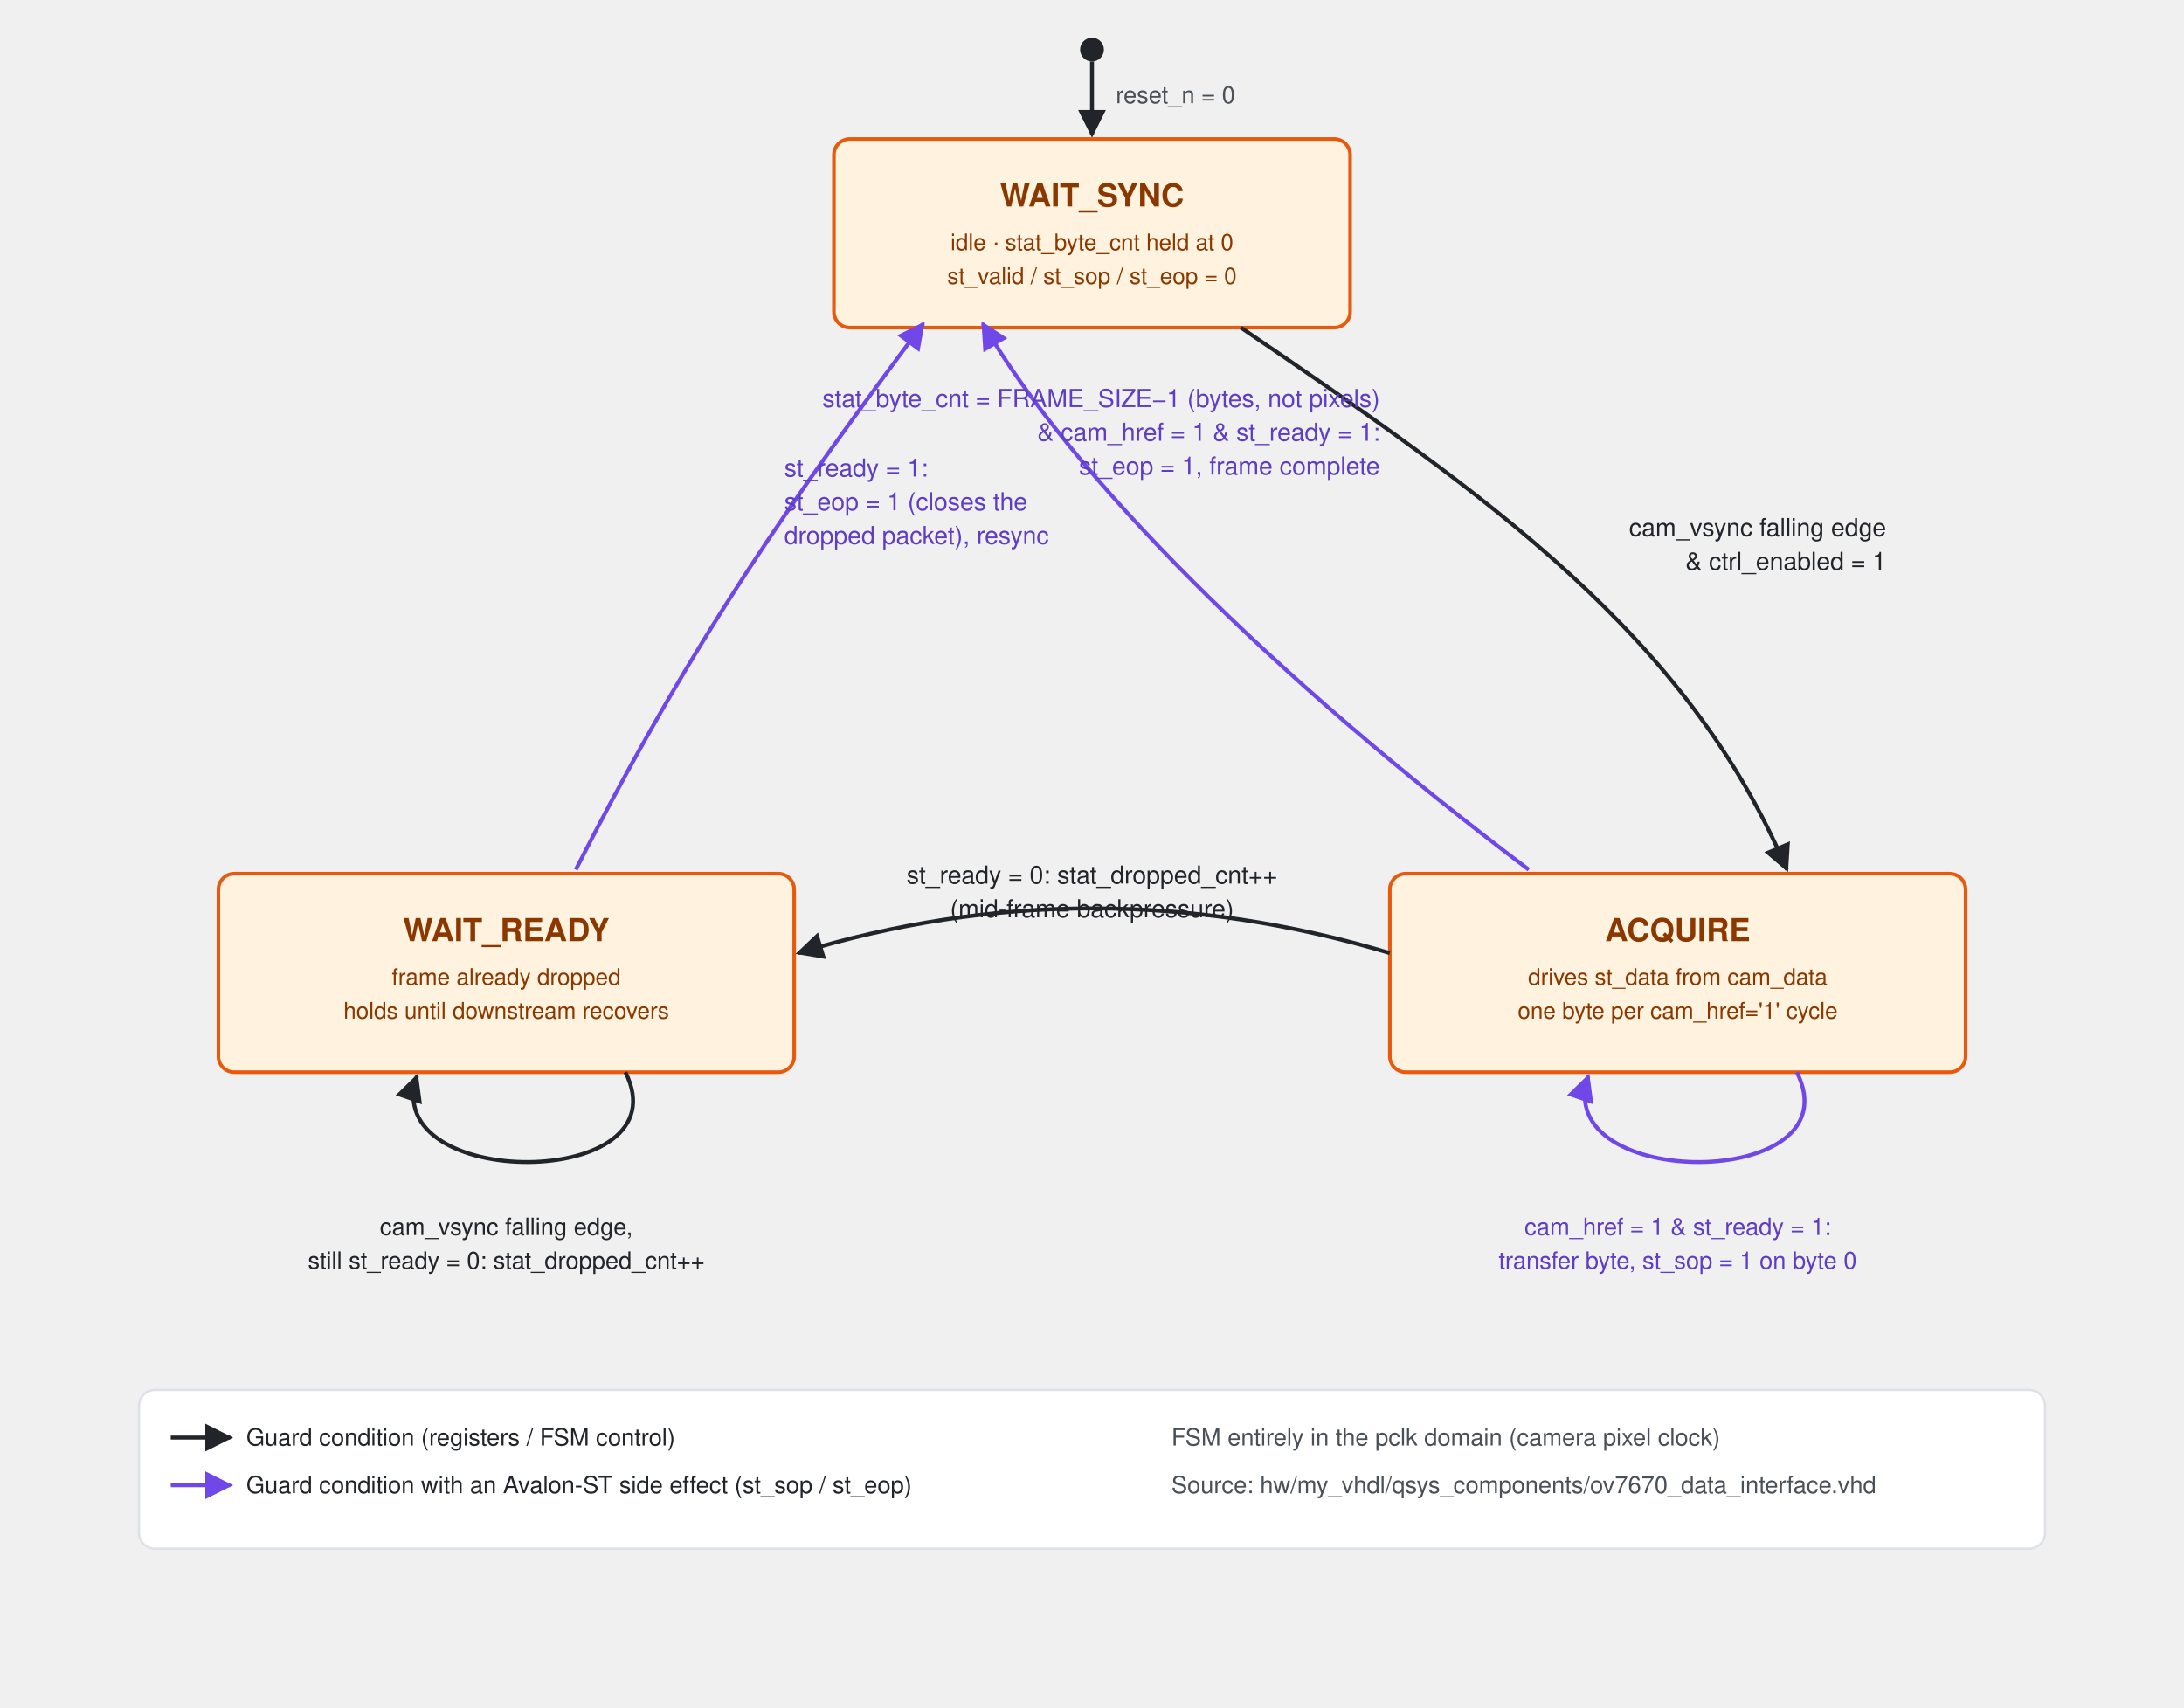
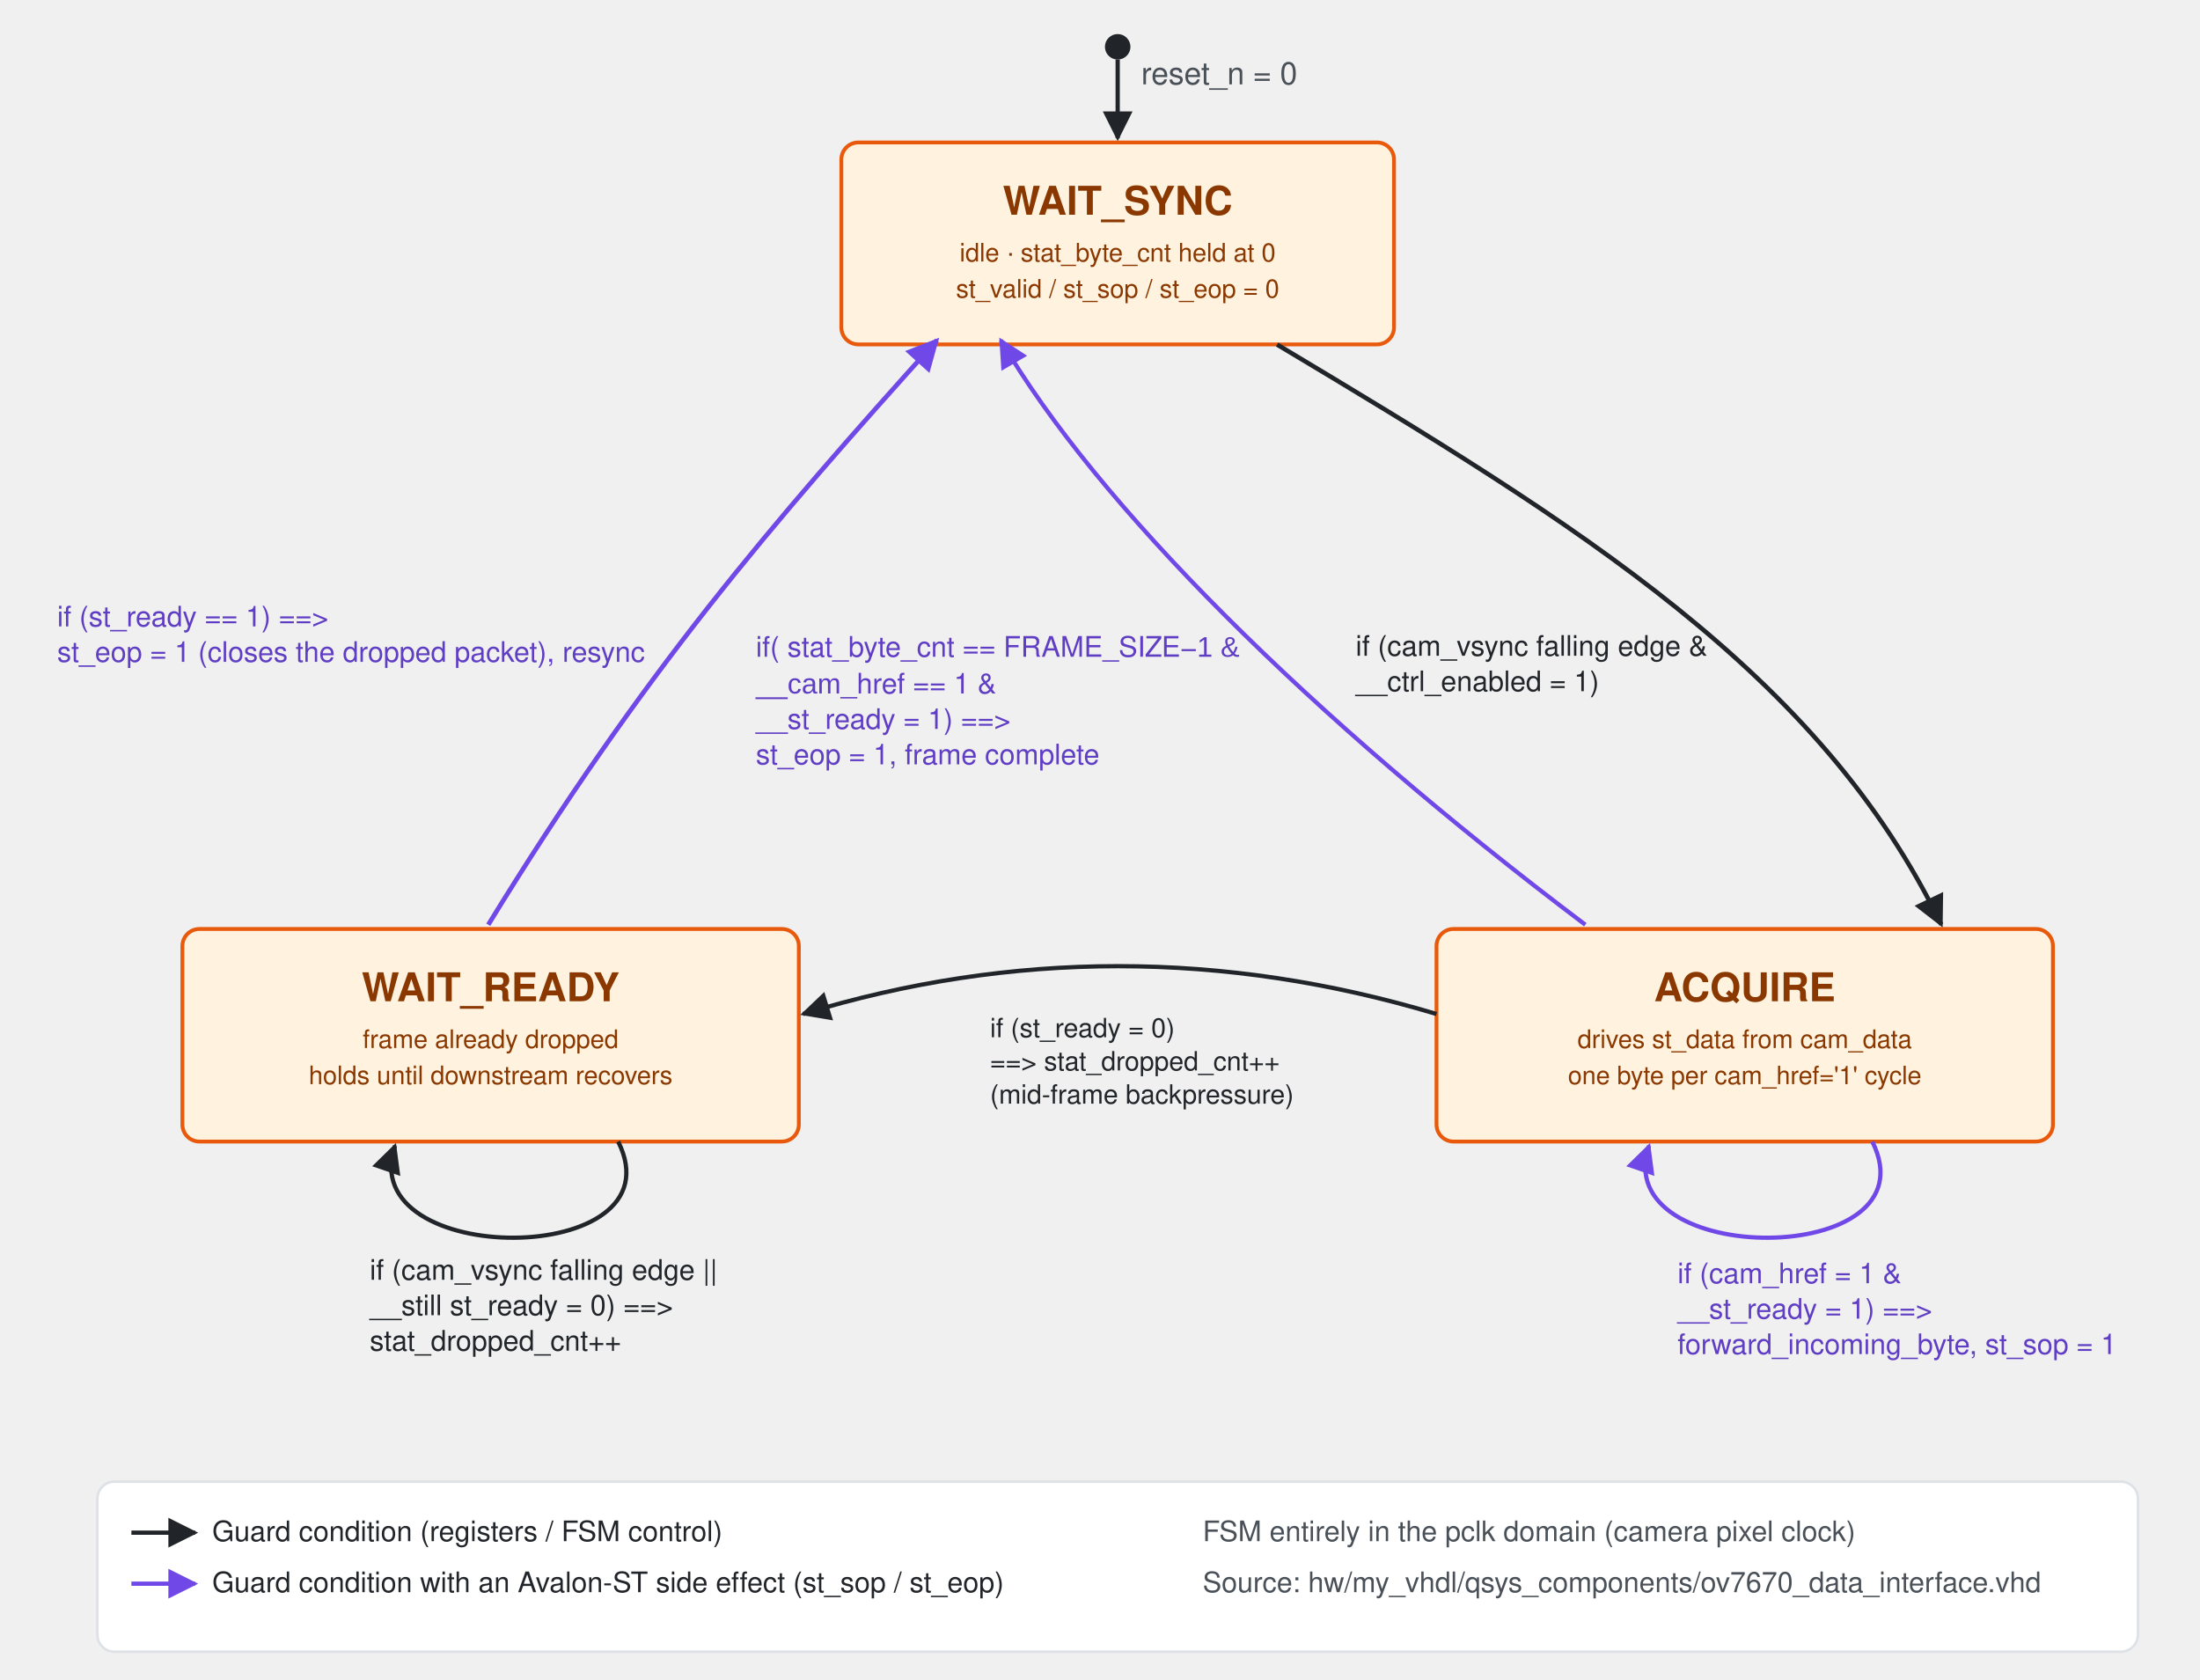
- <svg xmlns="http://www.w3.org/2000/svg" viewBox="0 0 1100 860" font-family="Helvetica, Arial, sans-serif">
-   <defs>
+ <svg xmlns="http://www.w3.org/2000/svg" viewBox="0 0 1035 790" font-family="Helvetica, Arial, sans-serif" version="1.1" id="svg96" width="1035" height="790">
+   <defs id="defs8">
    <marker id="arrow" viewBox="0 0 10 10" refX="9" refY="5" markerWidth="7" markerHeight="7" orient="auto-start-reverse">
-       <path d="M0,0 L10,5 L0,10 z" fill="#212529" />
+       <path d="M 0,0 10,5 0,10 Z" fill="#212529" id="path2" />
    </marker>
    <marker id="arrowST" viewBox="0 0 10 10" refX="9" refY="5" markerWidth="7" markerHeight="7" orient="auto-start-reverse">
-       <path d="M0,0 L10,5 L0,10 z" fill="#7048e8" />
+       <path d="M 0,0 10,5 0,10 Z" fill="#7048e8" id="path5" />
    </marker>
  </defs>
-   <circle cx="550" cy="25" r="6" fill="#212529" />
-   <line x1="550" y1="31" x2="550" y2="68" stroke="#212529" stroke-width="2" marker-end="url(#arrow)" />
-   <text x="562" y="52" font-size="12" fill="#495057">reset_n = 0</text>
-   <rect x="420" y="70" width="260" height="95" rx="8" fill="#fff3e0" stroke="#e8590c" stroke-width="1.8" />
-   <text x="550" y="104" font-size="16" font-weight="bold" fill="#8a3800" text-anchor="middle">WAIT_SYNC</text>
-   <text x="550" y="126" font-size="11.5" fill="#8a3800" text-anchor="middle">idle · stat_byte_cnt held at 0</text>
-   <text x="550" y="143" font-size="11.5" fill="#8a3800" text-anchor="middle">st_valid / st_sop / st_eop = 0</text>
-   <rect x="110" y="440" width="290" height="100" rx="8" fill="#fff3e0" stroke="#e8590c" stroke-width="1.8" />
-   <text x="255" y="474" font-size="16" font-weight="bold" fill="#8a3800" text-anchor="middle">WAIT_READY</text>
-   <text x="255" y="496" font-size="11.5" fill="#8a3800" text-anchor="middle">frame already dropped</text>
-   <text x="255" y="513" font-size="11.5" fill="#8a3800" text-anchor="middle">holds until downstream recovers</text>
-   <rect x="700" y="440" width="290" height="100" rx="8" fill="#fff3e0" stroke="#e8590c" stroke-width="1.8" />
-   <text x="845" y="474" font-size="16" font-weight="bold" fill="#8a3800" text-anchor="middle">ACQUIRE</text>
-   <text x="845" y="496" font-size="11.5" fill="#8a3800" text-anchor="middle">drives st_data from cam_data</text>
-   <text x="845" y="513" font-size="11.5" fill="#8a3800" text-anchor="middle">one byte per cam_href='1' cycle</text>
-   <path d="M625,165 C 750,250 850,320 900,438" fill="none" stroke="#212529" stroke-width="2" marker-end="url(#arrow)" />
-   <text x="950" y="270" font-size="12.5" fill="#212529" text-anchor="end">cam_vsync falling edge</text>
-   <text x="950" y="287" font-size="12.5" fill="#212529" text-anchor="end">&amp; ctrl_enabled = 1</text>
-   <path d="M770,438 C 640,340 540,240 495,163" fill="none" stroke="#7048e8" stroke-width="2" marker-end="url(#arrowST)" />
-   <text x="695" y="205" font-size="12.5" fill="#5f3dc4" text-anchor="end">stat_byte_cnt = FRAME_SIZE−1 (bytes, not pixels)</text>
-   <text x="695" y="222" font-size="12.5" fill="#5f3dc4" text-anchor="end">&amp; cam_href = 1 &amp; st_ready = 1:</text>
-   <text x="695" y="239" font-size="12.5" fill="#5f3dc4" text-anchor="end">st_eop = 1, frame complete</text>
-   <path d="M700,480 C 600,450 500,450 402,480" fill="none" stroke="#212529" stroke-width="2" marker-end="url(#arrow)" />
-   <text x="550" y="445" font-size="12.5" fill="#212529" text-anchor="middle">st_ready = 0: stat_dropped_cnt++</text>
-   <text x="550" y="462" font-size="12.5" fill="#212529" text-anchor="middle">(mid-frame backpressure)</text>
-   <path d="M290,438 C 350,320 400,250 465,163" fill="none" stroke="#7048e8" stroke-width="2" marker-end="url(#arrowST)" />
-   <text x="395" y="240" font-size="12.5" fill="#5f3dc4" text-anchor="start">st_ready = 1:</text>
-   <text x="395" y="257" font-size="12.5" fill="#5f3dc4" text-anchor="start">st_eop = 1 (closes the</text>
-   <text x="395" y="274" font-size="12.5" fill="#5f3dc4" text-anchor="start">dropped packet), resync</text>
-   <path d="M315,540 C 345,600 190,600 210,542" fill="none" stroke="#212529" stroke-width="2" marker-end="url(#arrow)" />
-   <text x="255" y="622" font-size="12" fill="#212529" text-anchor="middle">cam_vsync falling edge,</text>
-   <text x="255" y="639" font-size="12" fill="#212529" text-anchor="middle">still st_ready = 0: stat_dropped_cnt++</text>
-   <path d="M905,540 C 935,600 780,600 800,542" fill="none" stroke="#7048e8" stroke-width="2" marker-end="url(#arrowST)" />
-   <text x="845" y="622" font-size="12" fill="#5f3dc4" text-anchor="middle">cam_href = 1 &amp; st_ready = 1:</text>
-   <text x="845" y="639" font-size="12" fill="#5f3dc4" text-anchor="middle">transfer byte, st_sop = 1 on byte 0</text>
-   <g transform="translate(70,700)">
-     <rect x="0" y="0" width="960" height="80" rx="8" fill="#ffffff" stroke="#dee2e6" stroke-width="1.2" />
-     <line x1="16" y1="24" x2="46" y2="24" stroke="#212529" stroke-width="2" marker-end="url(#arrow)" />
-     <text x="54" y="28" font-size="12" fill="#212529">Guard condition (registers / FSM control)</text>
-     <line x1="16" y1="48" x2="46" y2="48" stroke="#7048e8" stroke-width="2" marker-end="url(#arrowST)" />
-     <text x="54" y="52" font-size="12" fill="#212529">Guard condition with an Avalon-ST side effect (st_sop / st_eop)</text>
-     <text x="520" y="28" font-size="12" fill="#495057">FSM entirely in the pclk domain (camera pixel clock)</text>
-     <text x="520" y="52" font-size="12" fill="#495057">Source: hw/my_vhdl/qsys_components/ov7670_data_interface.vhd</text>
+   <circle cx="525.816" cy="22.018" r="6" fill="#212529" id="circle10" />
+   <line x1="525.816" y1="28.018" x2="525.816" y2="65.018" stroke="#212529" stroke-width="2" marker-end="url(#arrow)" id="line12" />
+   <text x="536.882" y="39.685" font-size="12px" fill="#495057" id="text14" style="font-size:14.667px">reset_n = 0</text>
+   <rect x="395.816" y="67.018" width="260" height="95" rx="8" fill="#fff3e0" stroke="#e8590c" stroke-width="1.8" id="rect16" />
+   <text x="525.816" y="101.018" font-size="16" font-weight="bold" fill="#8a3800" text-anchor="middle" id="text18" style="font-size:18.667px">WAIT_SYNC</text>
+   <text x="525.816" y="123.018" font-size="11.5" fill="#8a3800" text-anchor="middle" id="text20" style="font-size:12px">idle · stat_byte_cnt held at 0</text>
+   <text x="525.816" y="140.018" font-size="11.5" fill="#8a3800" text-anchor="middle" id="text22" style="font-size:12px">st_valid / st_sop / st_eop = 0</text>
+   <rect x="85.816" y="437.018" width="290" height="100" rx="8" fill="#fff3e0" stroke="#e8590c" stroke-width="1.8" id="rect24" />
+   <text x="230.816" y="471.018" font-size="16" font-weight="bold" fill="#8a3800" text-anchor="middle" id="text26" style="font-size:18.667px">WAIT_READY</text>
+   <text x="230.816" y="493.018" font-size="11.5" fill="#8a3800" text-anchor="middle" id="text28" style="font-size:12px">frame already dropped</text>
+   <text x="230.816" y="510.018" font-size="11.5" fill="#8a3800" text-anchor="middle" id="text30" style="font-size:12px">holds until downstream recovers</text>
+   <rect x="675.816" y="437.018" width="290" height="100" rx="8" fill="#fff3e0" stroke="#e8590c" stroke-width="1.8" id="rect32" />
+   <text x="820.816" y="471.018" font-size="16" font-weight="bold" fill="#8a3800" text-anchor="middle" id="text34" style="font-size:18.667px">ACQUIRE</text>
+   <text x="820.816" y="493.018" font-size="11.5" fill="#8a3800" text-anchor="middle" id="text36" style="font-size:12px">drives st_data from cam_data</text>
+   <text x="820.816" y="510.018" font-size="11.5" fill="#8a3800" text-anchor="middle" id="text38" style="font-size:11.867px">one byte per cam_href='1' cycle</text>
+   <path d="m 600.818,162.087 c 142.022,84.957 255.64,154.922 312.449,272.862" fill="none" stroke="#212529" stroke-width="2.131" marker-end="url(#arrow)" id="path40" />
+   <text x="637.792" y="308.497" font-size="12.5" fill="#212529" text-anchor="end" id="text42" style="font-size:13.333px">
+     <tspan id="tspan158014" x="637.792" y="308.497" style="text-align:start;text-anchor:start">if (cam_vsync falling edge &amp;</tspan>
+     <tspan x="637.792" y="325.163" style="text-align:start;text-anchor:start" id="tspan164182">__ctrl_enabled = 1)</tspan>
+   </text>
+   <path d="m 745.816,435.018 c -130,-98 -230,-198 -275,-275" fill="none" stroke="#7048e8" stroke-width="2" marker-end="url(#arrowST)" id="path46" />
+   <text x="355.61" y="308.942" font-size="12.5" fill="#5f3dc4" text-anchor="end" id="text48" style="font-size:13.333px;text-align:start;text-anchor:start">
+     <tspan id="tspan110012" x="355.61" y="308.942" style="text-align:start;text-anchor:start">if( stat_byte_cnt == FRAME_SIZE−<tspan style="font-style:normal;font-variant:normal;font-weight:normal;font-stretch:normal;font-family:Arial;-inkscape-font-specification:Arial" id="tspan150766">1 &amp;</tspan>
+     </tspan>
+     <tspan x="355.61" y="326.232" id="tspan114820" style="text-align:start;text-anchor:start">
+       <tspan style="font-style:normal;font-variant:normal;font-weight:normal;font-stretch:normal;font-family:Arial;-inkscape-font-specification:Arial" id="tspan150768">__cam</tspan>_href == 1 &amp;</tspan>
+     <tspan x="355.61" y="342.899" id="tspan114822" style="text-align:start;text-anchor:start">__st_ready = 1) ==&gt;</tspan>
+     <tspan id="tspan110014" x="355.61" y="359.566" style="text-align:start;text-anchor:start">st_eop = 1, frame complete</tspan>
+   </text>
+   <path d="m 675.816,477.018 c -100,-30 -200,-30 -298,0" fill="none" stroke="#212529" stroke-width="2" marker-end="url(#arrow)" id="path54" />
+   <text x="465.782" y="487.935" font-size="12.5px" fill="#212529" text-anchor="middle" id="text56">
+     <tspan id="tspan169554" x="465.782" y="487.935" style="text-align:start;text-anchor:start">if (st_ready = 0)</tspan>
+     <tspan x="465.782" y="503.56" id="tspan170986" style="text-align:start;text-anchor:start">==&gt; stat_dropped_cnt++</tspan>
+     <tspan id="tspan169556" x="465.782" y="519.185" style="text-align:start;text-anchor:start">(mid-frame backpressure)</tspan>
+   </text>
+   <text x="551.371" y="517.647" font-size="12.5px" fill="#212529" text-anchor="middle" id="text58" />
+   <path d="m 229.705,435.018 c 72.381,-118 132.698,-188 211.111,-275" fill="none" stroke="#7048e8" stroke-width="2.197" marker-end="url(#arrowST)" id="path60" />
+   <text x="26.908" y="294.68" font-size="12.5" fill="#5f3dc4" text-anchor="start" id="text64" style="font-size:13.333px">
+     <tspan id="tspan82456" x="26.908" y="294.68">if (st_ready == 1) ==&gt;</tspan>
+     <tspan x="26.908" y="311.347" id="tspan90834">st_eop = 1 (closes the dropped packet), resync</tspan>
+   </text>
+   <path d="m 290.816,537.018 c 30,60 -125,60 -105,2" fill="none" stroke="#212529" stroke-width="2" marker-end="url(#arrow)" id="path68" />
+   <text x="173.966" y="602.05" font-size="12" fill="#212529" text-anchor="middle" id="text70" style="font-size:13.333px">
+     <tspan id="tspan186364" x="173.966" y="602.05" style="text-align:start;text-anchor:start">if (cam_vsync falling edge ||</tspan>
+     <tspan x="173.966" y="618.716" style="text-align:start;text-anchor:start" id="tspan193354">__still st_ready = 0) ==&gt;</tspan>
+     <tspan x="173.966" y="635.383" style="text-align:start;text-anchor:start" id="tspan193358">stat_dropped_cnt++</tspan>
+   </text>
+   <text x="255" y="639" font-size="12" fill="#212529" text-anchor="middle" id="text72" style="font-size:13.333px" />
+   <path d="m 880.816,537.018 c 30,60 -125,60 -105,2" fill="none" stroke="#7048e8" stroke-width="2" marker-end="url(#arrowST)" id="path74" />
+   <text x="789.209" y="603.679" font-size="12" fill="#5f3dc4" text-anchor="middle" id="text76" style="font-size:13.333px;text-align:start;text-anchor:start">
+     <tspan id="tspan176202" x="789.209" y="603.679">if (cam_href = 1 &amp;</tspan>
+     <tspan id="tspan176204" x="789.209" y="620.346">__st_ready = 1) ==&gt;</tspan>
+     <tspan x="789.209" y="637.013" id="tspan178830">forward_incoming_byte, st_sop = 1</tspan>
+   </text>
+   <text x="845" y="639" font-size="12" fill="#5f3dc4" text-anchor="middle" id="text78" style="font-size:13.333px" />
+   <g transform="translate(45.81571,697.0178)" id="g94">
+     <rect x="0" y="0" width="960" height="80" rx="8" fill="#ffffff" stroke="#dee2e6" stroke-width="1.2" id="rect80" />
+     <line x1="16" y1="24" x2="46" y2="24" stroke="#212529" stroke-width="2" marker-end="url(#arrow)" id="line82" />
+     <text x="54" y="28" font-size="12px" fill="#212529" id="text84" style="font-size:13.333px">Guard condition (registers / FSM control)</text>
+     <line x1="16" y1="48" x2="46" y2="48" stroke="#7048e8" stroke-width="2" marker-end="url(#arrowST)" id="line86" />
+     <text x="54" y="52" font-size="12px" fill="#212529" id="text88" style="font-size:13.333px">Guard condition with an Avalon-ST side effect (st_sop / st_eop)</text>
+     <text x="520" y="28" font-size="12px" fill="#495057" id="text90" style="font-size:13.333px">FSM entirely in the pclk domain (camera pixel clock)</text>
+     <text x="520" y="52" font-size="12px" fill="#495057" id="text92" style="font-size:13.333px">Source: hw/my_vhdl/qsys_components/ov7670_data_interface.vhd</text>
  </g>
</svg>
